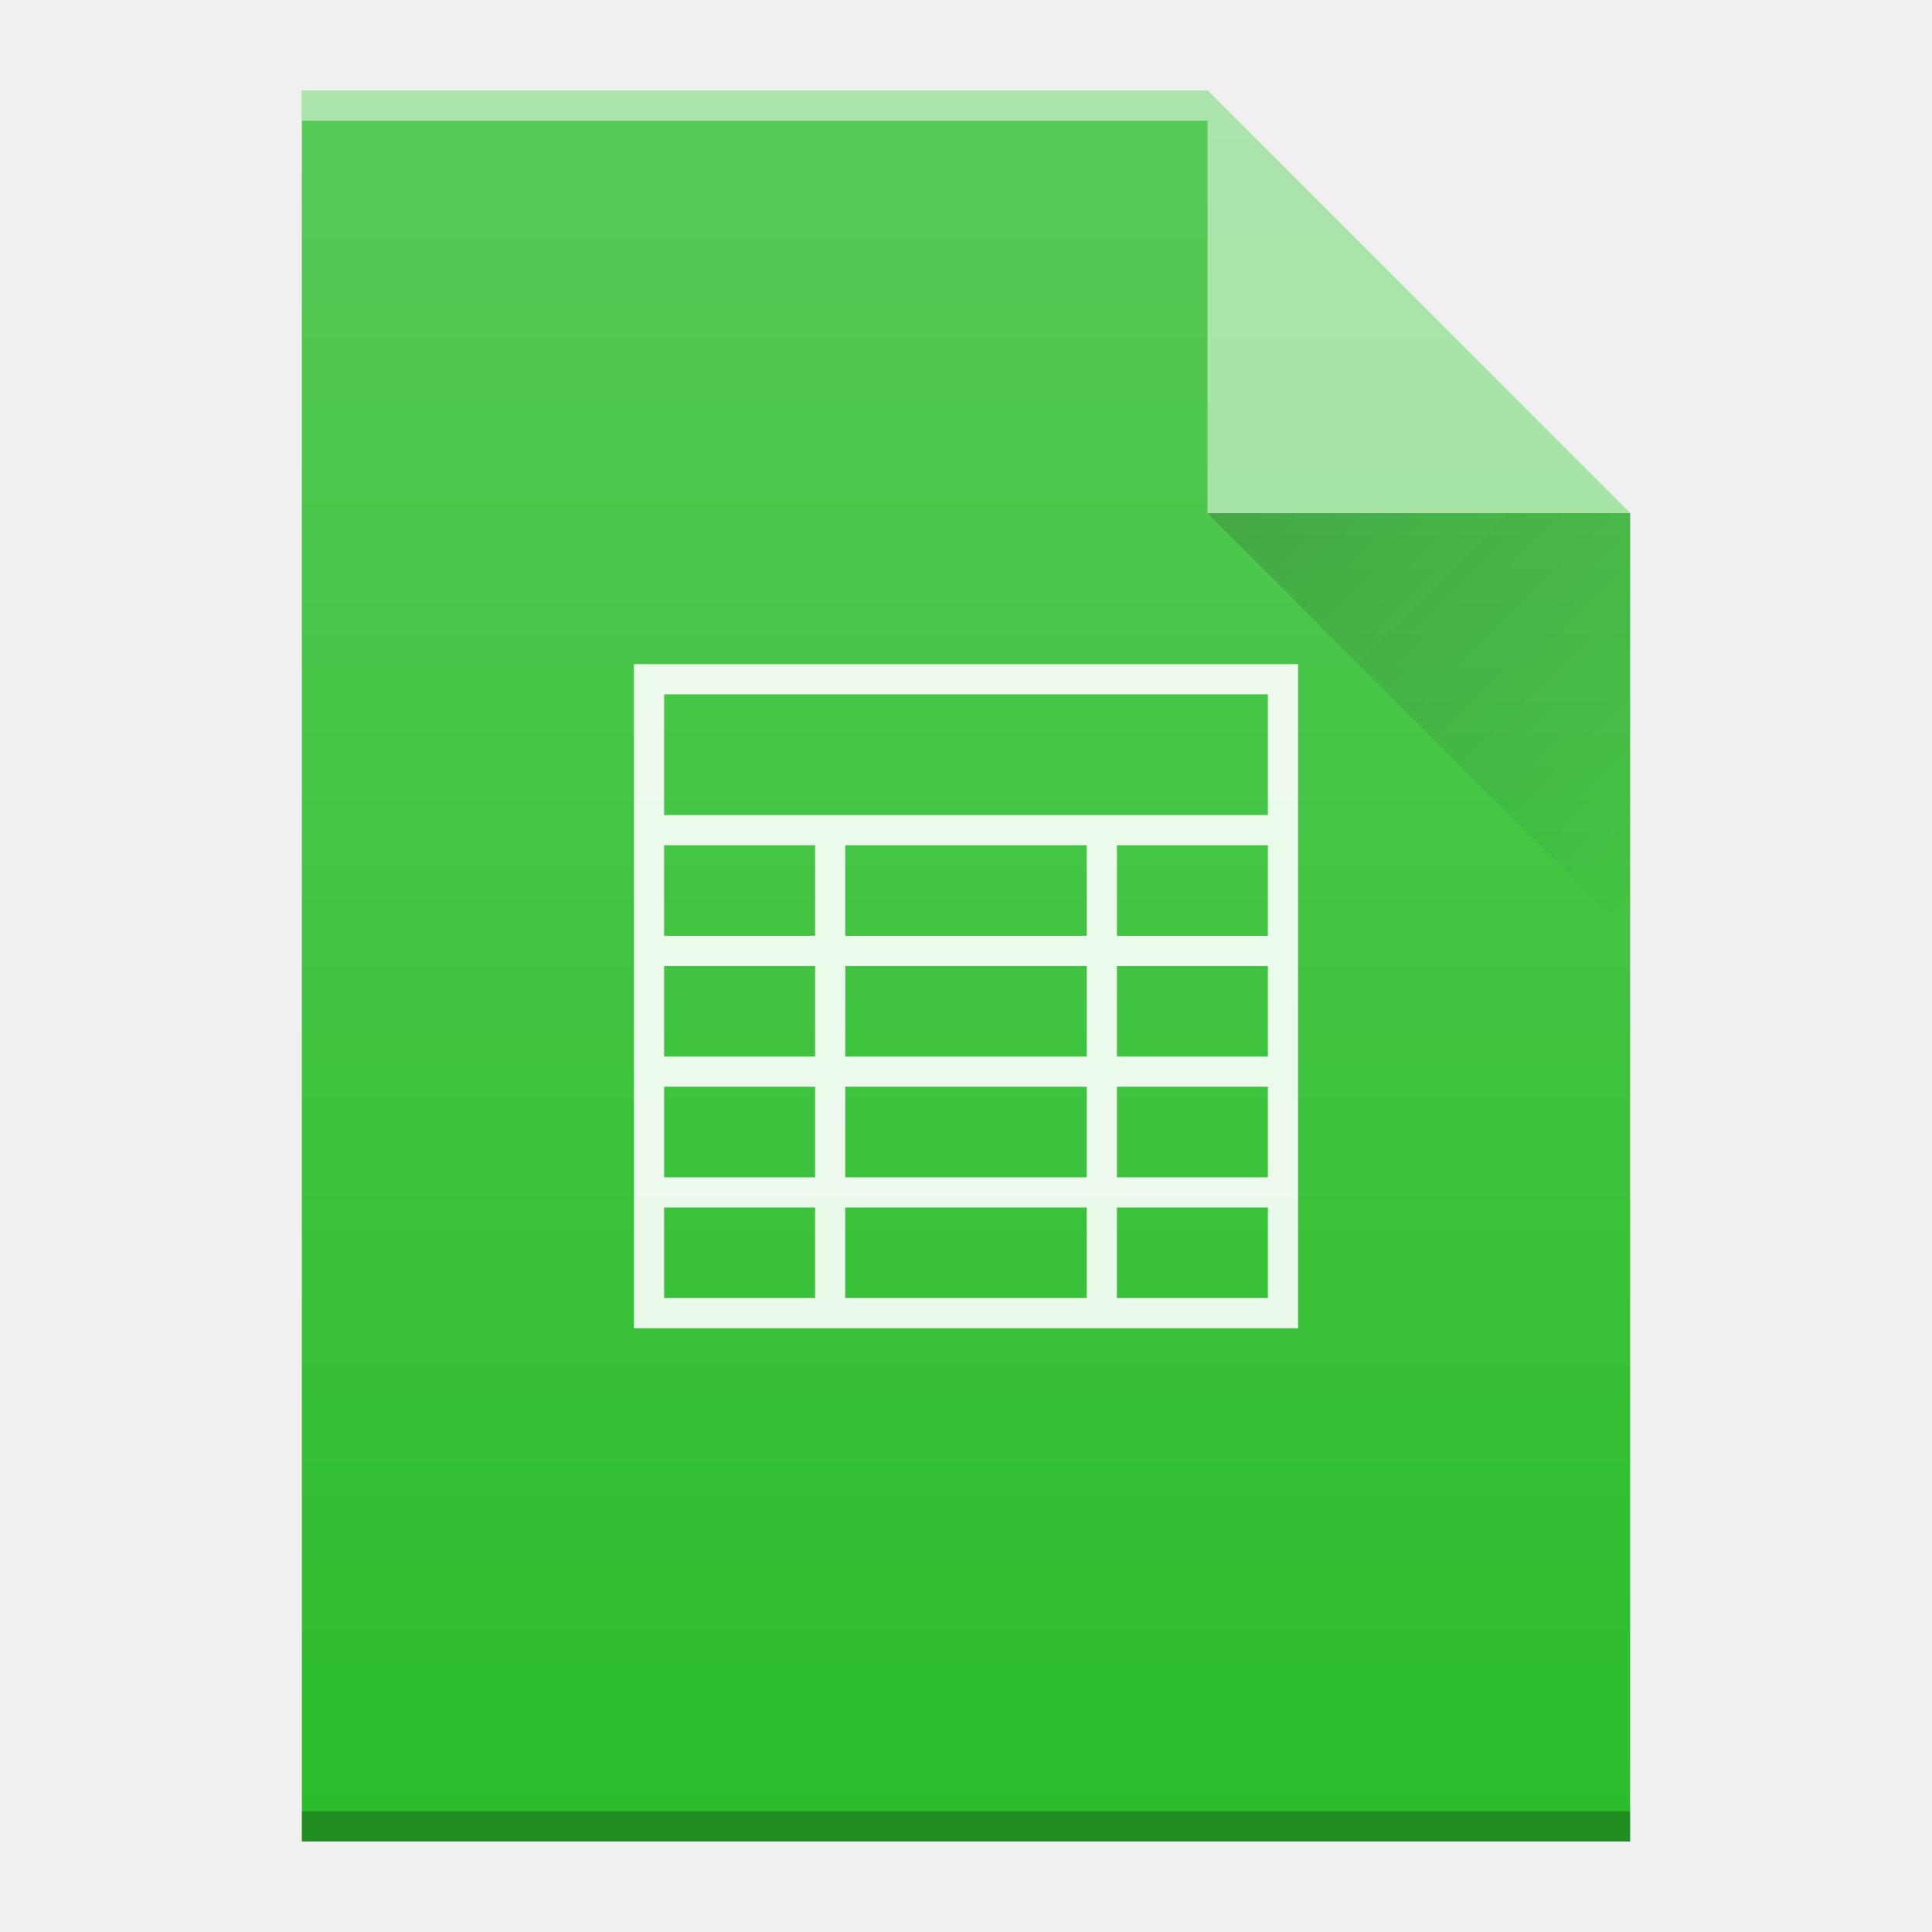
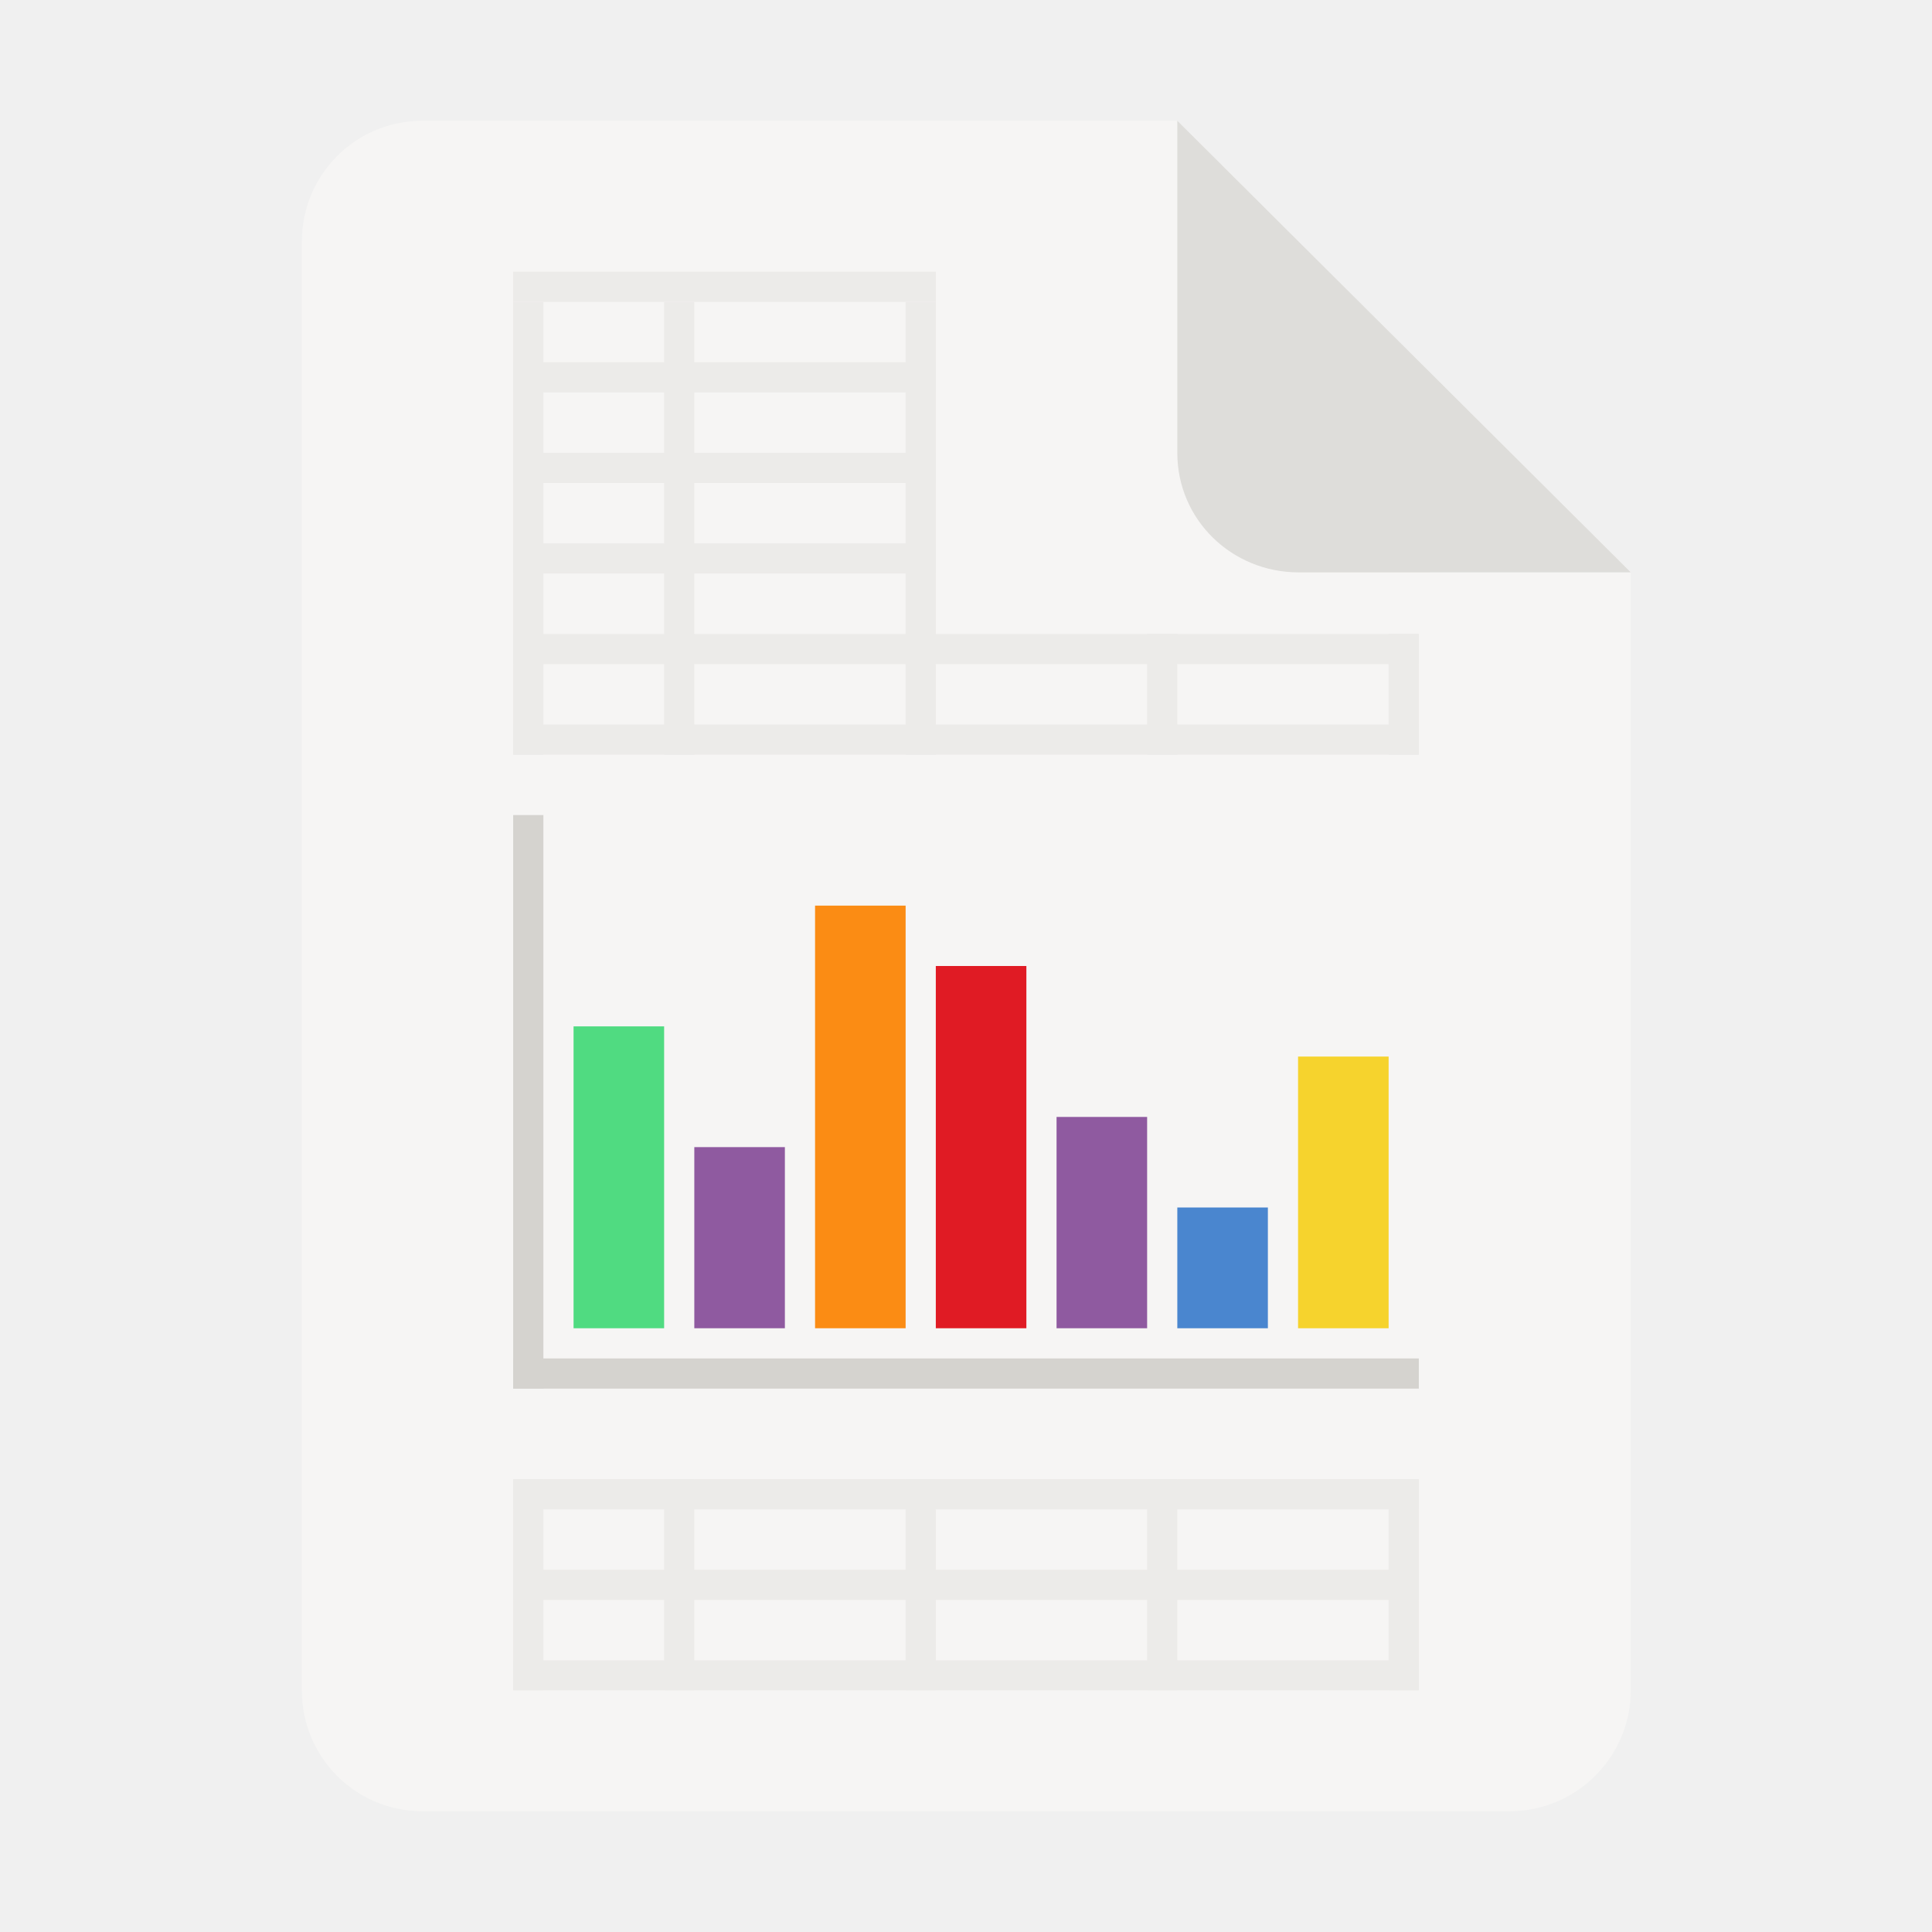
- <svg xmlns="http://www.w3.org/2000/svg" xmlns:xlink="http://www.w3.org/1999/xlink" width="64" viewBox="0 0 64 64" height="64">
-   <defs>
-     <linearGradient id="a" y1="17" x1="40" y2="31" gradientUnits="userSpaceOnUse" x2="54" gradientTransform="translate(110 296.36)">
-       <stop stop-color="#060606" />
-       <stop offset="1" stop-opacity="0" />
-     </linearGradient>
-     <linearGradient id="b" y1="392.36" y2="336.36" gradientUnits="userSpaceOnUse" x2="0" gradientTransform="translate(62-36)">
-       <stop stop-color="#ffffff" stop-opacity="0" />
-       <stop offset="1" stop-color="#ffffff" stop-opacity=".2" />
-     </linearGradient>
-     <path id="c" d="m120 357.36v-58h30l14 14v44h-14z" />
-   </defs>
-   <g transform="translate(-110-296.36)">
-     <use fill="#2cbd2c" xlink:href="#c" />
-     <g color-rendering="auto" color-interpolation-filters="linearRGB" shape-rendering="auto" image-rendering="auto" text-rendering="auto" color-interpolation="sRGB" color="#000000" transform="scale(1-1)">
-       <rect opacity=".5" x="120" y="-300.36" width="30" fill="#ffffff" height="1" />
-       <rect opacity=".25" x="120" y="-357.36" width="44" height="1" />
+ <svg xmlns="http://www.w3.org/2000/svg" height="128px" viewBox="0 0 128 128" width="128px">
+   <filter id="a" height="100%" width="100%" x="0%" y="0%">
+     <feColorMatrix in="SourceGraphic" type="matrix" values="0 0 0 0 1 0 0 0 0 1 0 0 0 0 1 0 0 0 1 0" />
+   </filter>
+   <mask id="b">
+     <g filter="url(#a)">
+       <rect fill-opacity="0.3" height="128" width="128" />
    </g>
-     <g fill-rule="evenodd">
-       <path opacity=".5" fill="#ffffff" d="m164 313.36l-14-14v14z" />
-       <path opacity=".2" fill="url(#a)" d="m150 313.36l14 14v-14z" />
+   </mask>
+   <clipPath id="c">
+     <rect height="152" width="192" />
+   </clipPath>
+   <path d="m 28 8 h 50 l 30.043 29.918 v 74.059 c 0 4.434 -3.609 8.023 -8.043 8.023 h -72 c -4.434 0 -8 -3.566 -8 -8 v -96 c 0 -4.434 3.566 -8 8 -8 z m 0 0" fill="#f6f5f4" />
+   <path d="m 78 8 v 22 c 0 4.434 3.609 7.922 8.043 7.922 l 22 -0.004 z m 0 0" fill="#deddda" />
+   <g fill="#d5d3cf">
+     <g clip-path="url(#c)" mask="url(#b)" transform="matrix(1 0 0 1 -8 -16)">
+       <path d="m 42 36 h 2 v 30 h -2 z m 0 0" />
+       <path d="m 52 36 h 2 v 30 h -2 z m 0 0" />
+       <path d="m 68 36 h 2 v 30 h -2 z m 0 0" />
+       <path d="m 84 58 h 2 v 8 h -2 z m 0 0" />
+       <path d="m 100 58 h 2 v 8 h -2 z m 0 0" />
+       <path d="m 42 64 h 60 v 2 h -60 z m 0 0" />
+       <path d="m 42 58 h 60 v 2 h -60 z m 0 0" />
+       <path d="m 42 52 h 28 v 2 h -28 z m 0 0" />
+       <path d="m 42 46 h 28 v 2 h -28 z m 0 0" />
+       <path d="m 42 40 h 28 v 2 h -28 z m 0 0" />
+       <path d="m 42 34 h 28 v 2 h -28 z m 0 0" />
+       <path d="m 42 114 h 60 v 2 h -60 z m 0 0" />
+       <path d="m 42 120 h 60 v 2 h -60 z m 0 0" />
+       <path d="m 42 126 h 60 v 2 h -60 z m 0 0" />
+       <path d="m 42 114 h 2 v 14 h -2 z m 0 0" />
+       <path d="m 52 114 h 2 v 14 h -2 z m 0 0" />
+       <path d="m 68 114 h 2 v 14 h -2 z m 0 0" />
+       <path d="m 84 114 h 2 v 14 h -2 z m 0 0" />
+       <path d="m 100 114 h 2 v 14 h -2 z m 0 0" />
    </g>
-     <path opacity=".9" color-interpolation-filters="linearRGB" color="#000000" image-rendering="auto" color-rendering="auto" stroke-width="2" d="m131 318.36v22h22v-22zm1 1h20v4h-20zm0 5h5v3h-5zm6 0h8v3h-8zm9 0h5v3h-5zm-15 4h5v3h-5zm6 0h8v3h-8zm9 0h5v3h-5zm-15 4h5v3h-5zm6 0h8v3h-8zm9 0h5v3h-5zm-15 4h5v3h-5zm6 0h8v3h-8zm9 0h5v3h-5z" color-interpolation="sRGB" text-rendering="auto" fill="#ffffff" shape-rendering="auto" />
-     <use fill="url(#b)" xlink:href="#c" />
+     <path d="m 34 54 h 2 v 38 h -2 z m 0 0" />
+     <path d="m 94 90 v 2 h -60 v -2 z m 0 0" />
  </g>
+   <path d="m 38 68 h 6 v 20 h -6 z m 0 0" fill="#50db81" />
+   <path d="m 46 76 h 6 v 12 h -6 z m 0 0" fill="#8f5aa0" />
+   <path d="m 54 60 h 6 v 28 h -6 z m 0 0" fill="#fb8c14" />
+   <path d="m 62 64 h 6 v 24 h -6 z m 0 0" fill="#e01b24" />
+   <path d="m 70 74 h 6 v 14 h -6 z m 0 0" fill="#8f5aa0" />
+   <path d="m 78 80 h 6 v 8 h -6 z m 0 0" fill="#4a86cf" />
+   <path d="m 86 70 h 6 v 18 h -6 z m 0 0" fill="#f6d32d" />
</svg>
